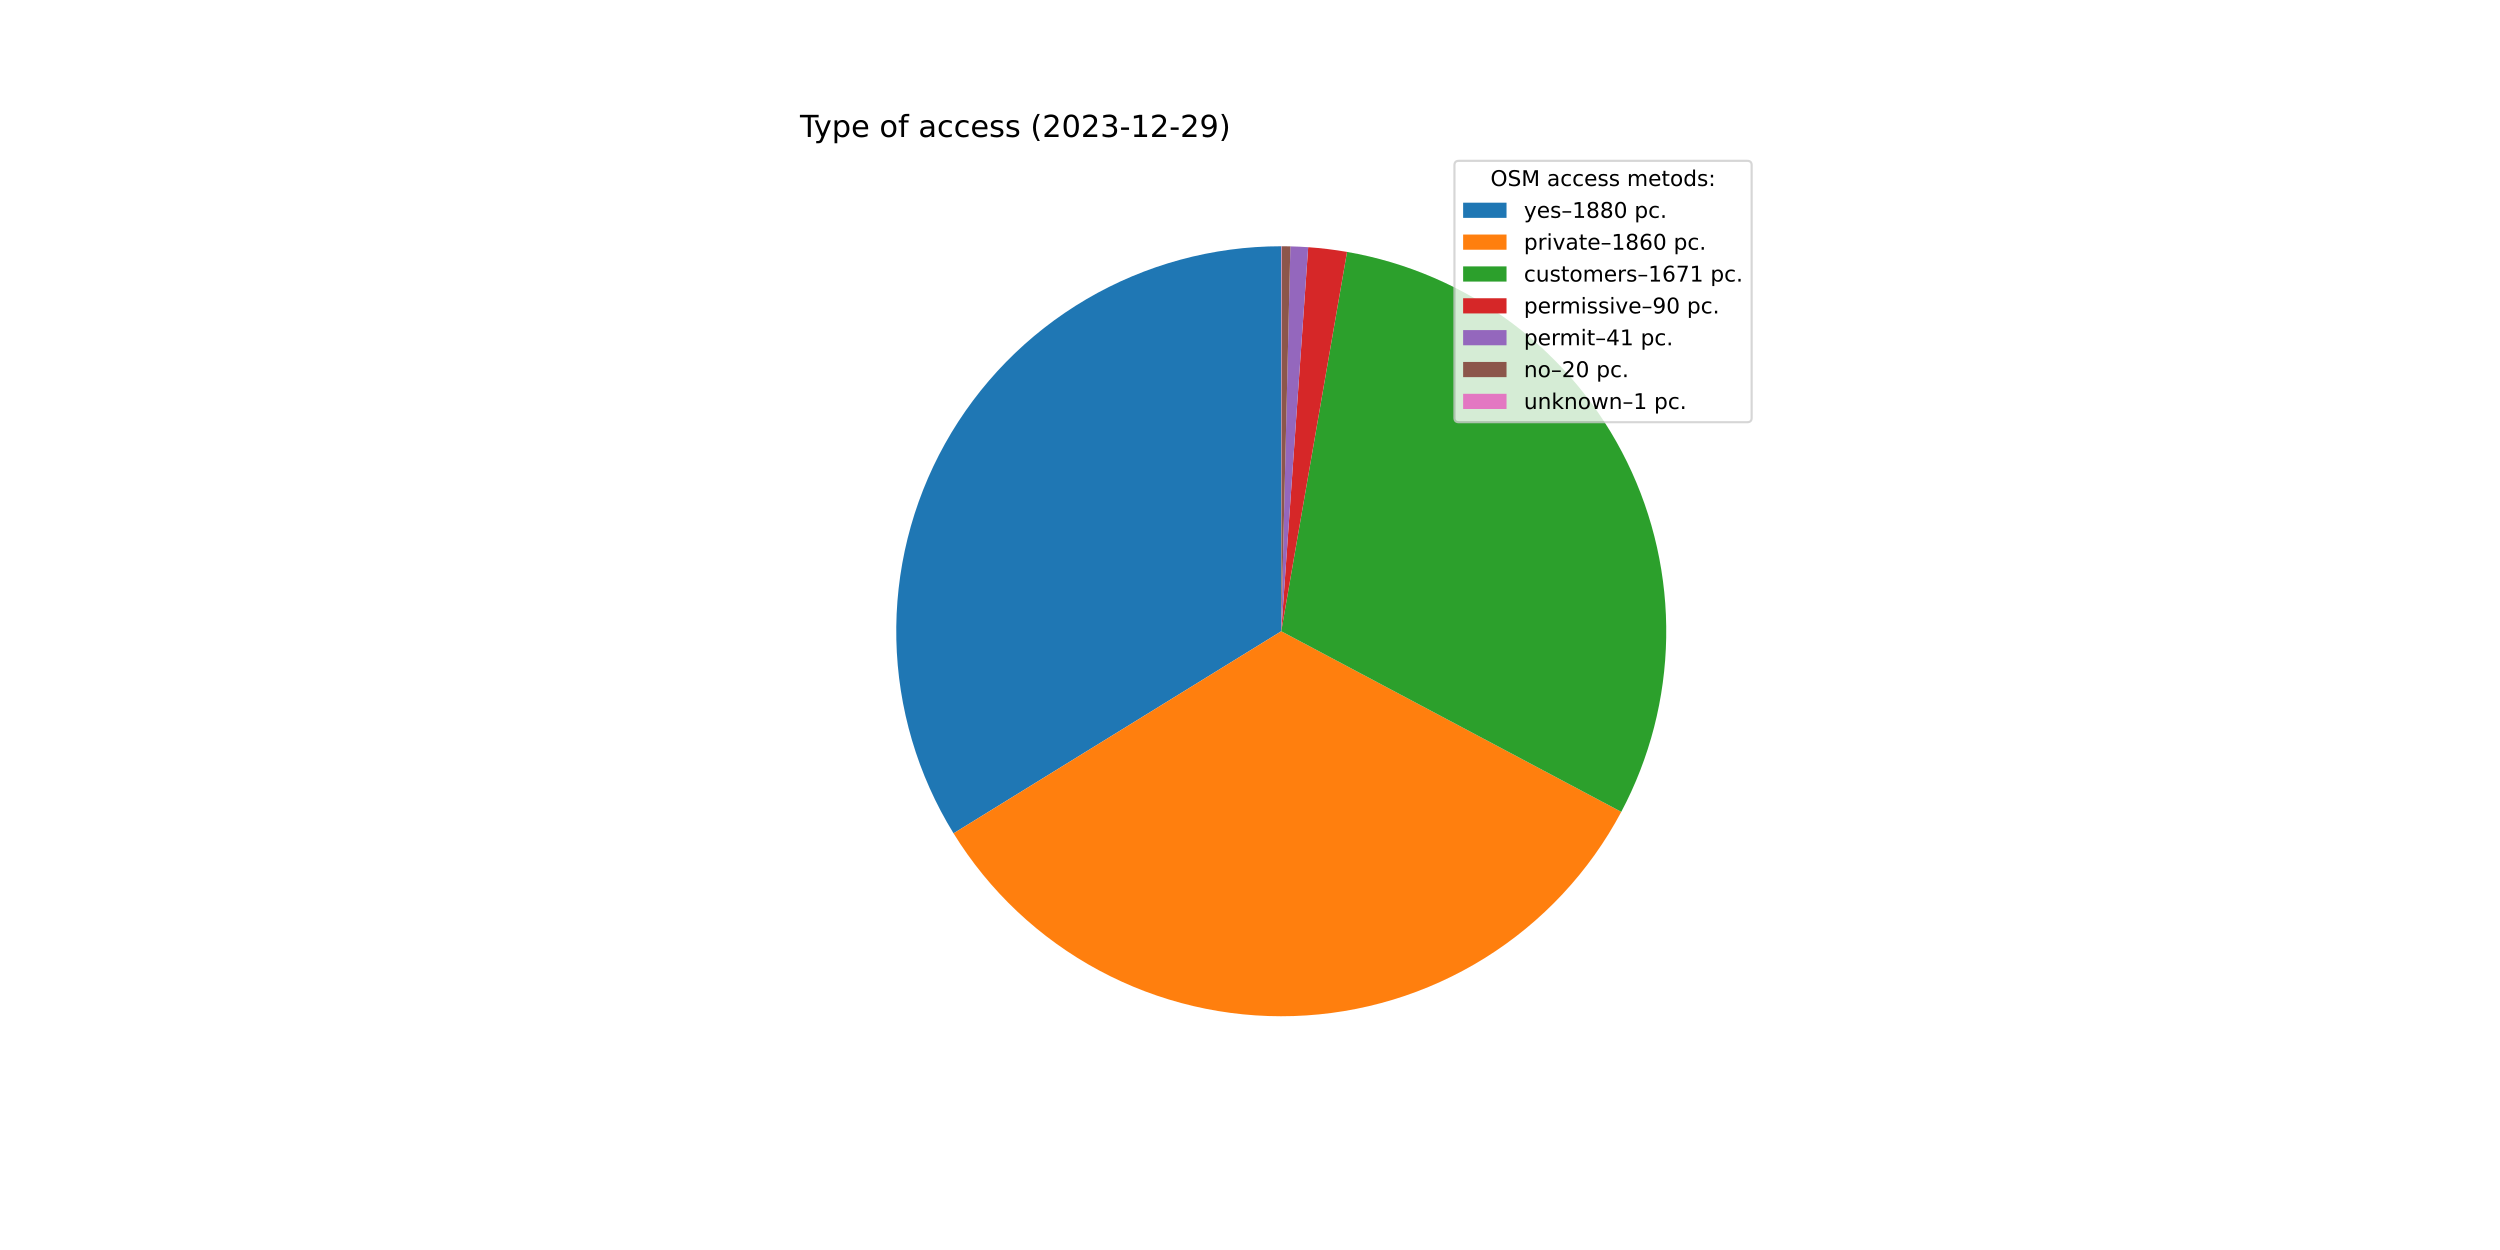
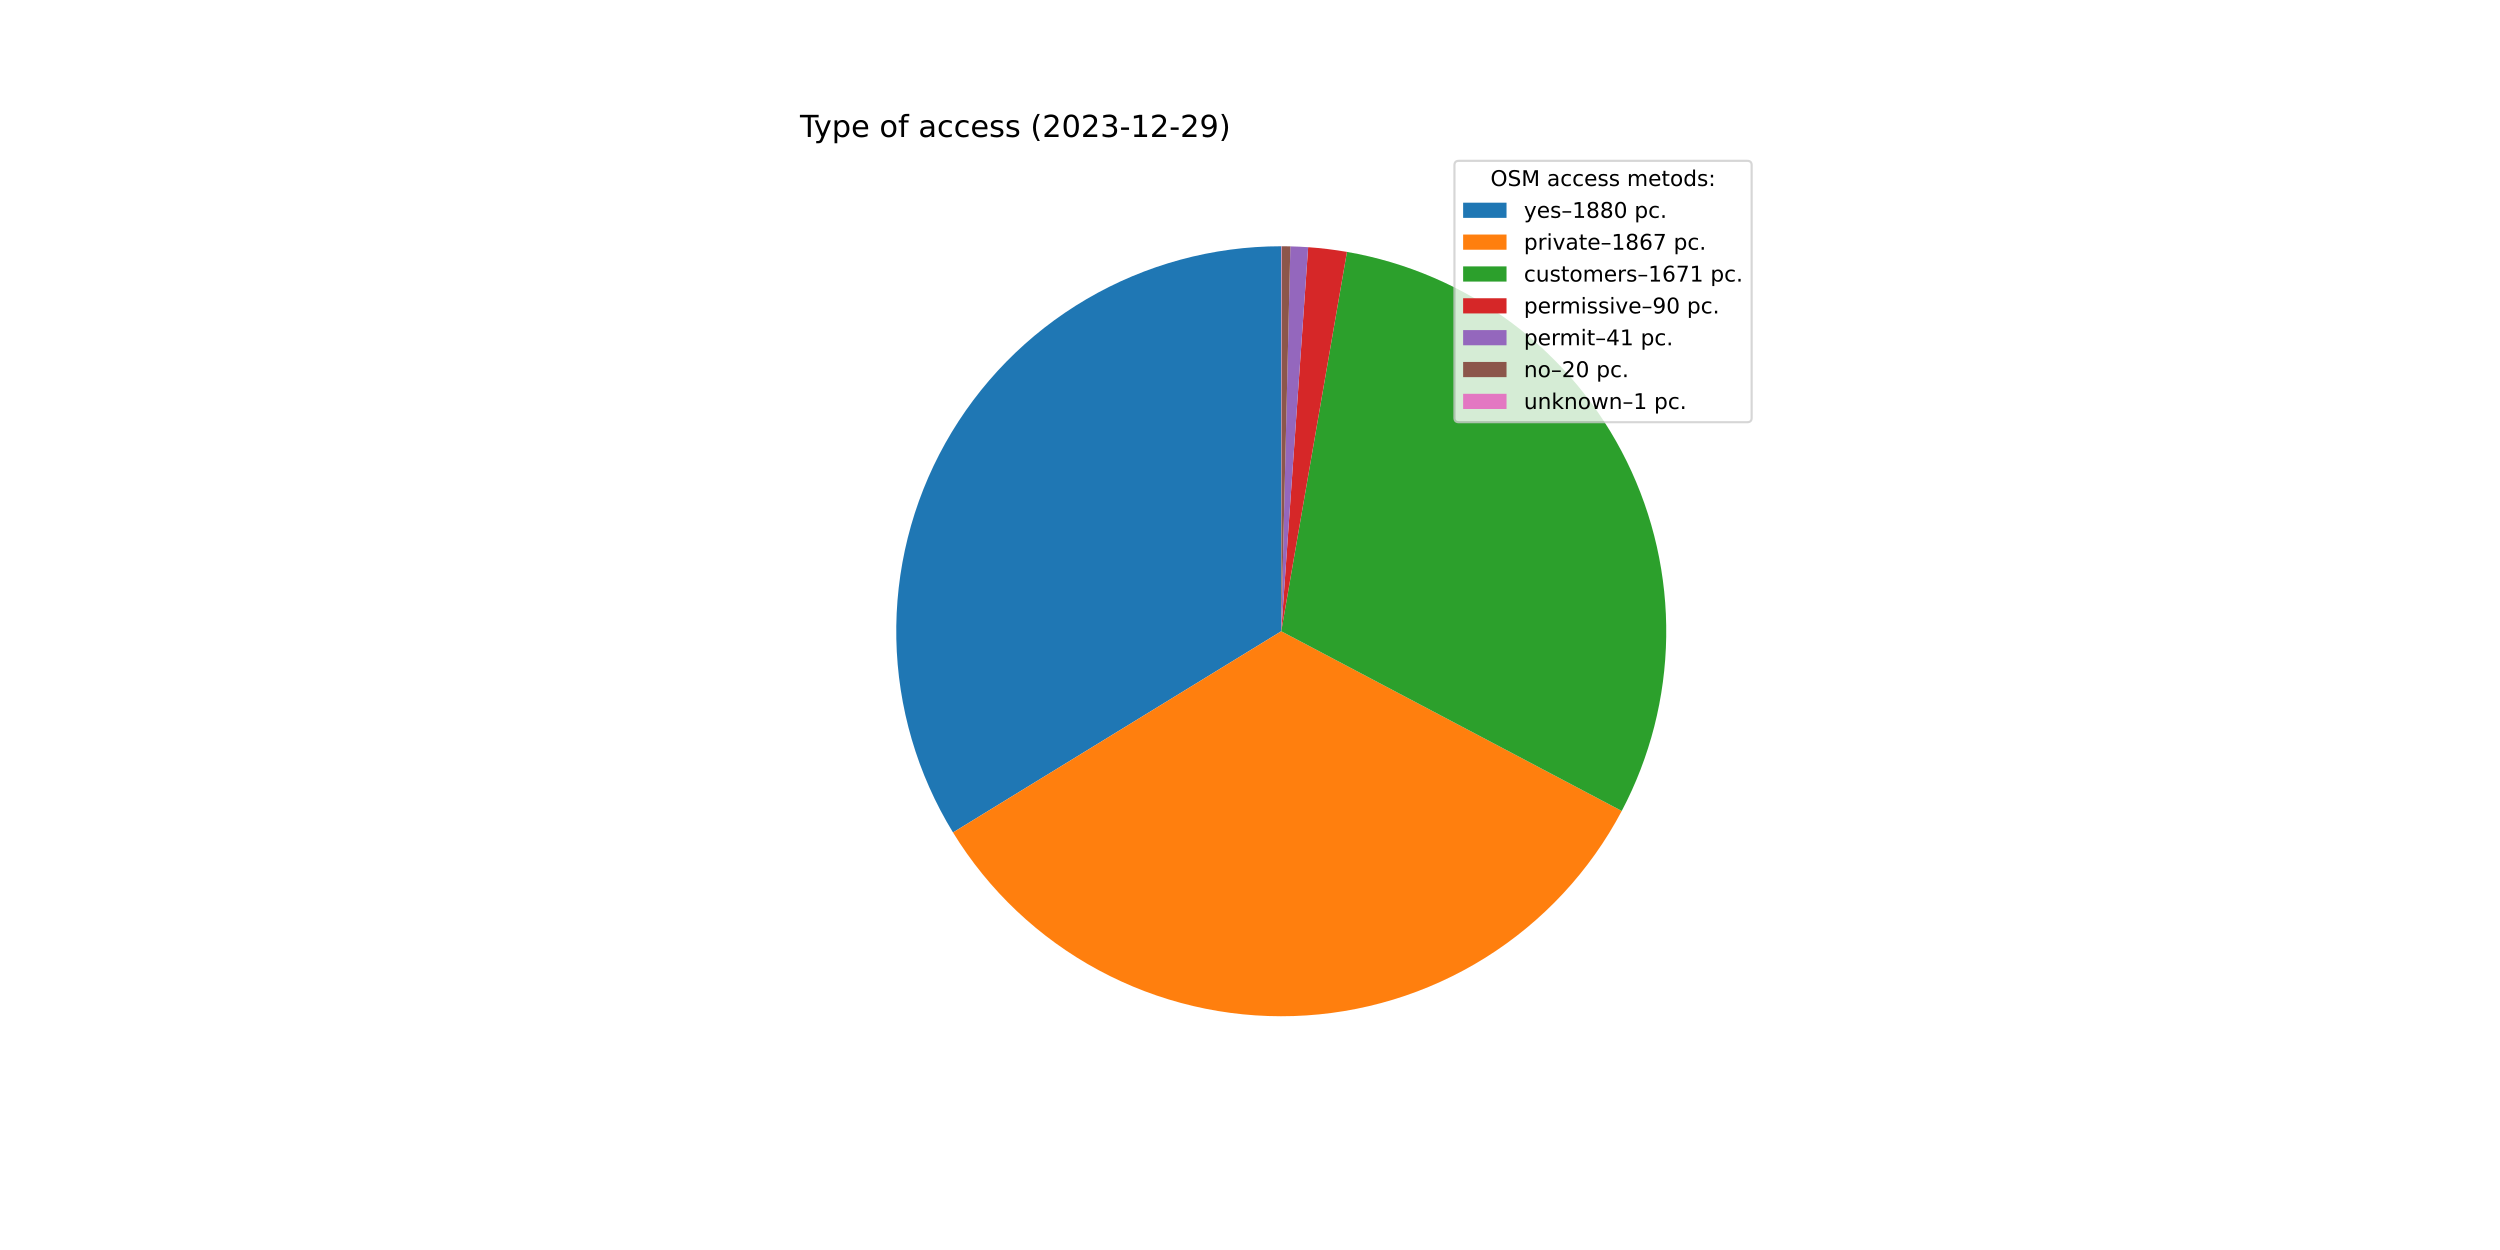
<svg xmlns="http://www.w3.org/2000/svg" xmlns:xlink="http://www.w3.org/1999/xlink" width="1152pt" height="576pt" viewBox="0 0 1152 576" version="1.1">
  <defs>
    <style type="text/css">*{stroke-linejoin: round; stroke-linecap: butt}</style>
  </defs>
  <g id="figure_1">
    <g id="patch_1">
      <path d="M 0 576  L 1152 576  L 1152 0  L 0 0  z " style="fill: #ffffff" />
    </g>
    <g id="axes_1">
      <g id="patch_2">
-         <path d="M 590.4 113.472  C 558.825 113.472 527.815 121.902 500.585 137.887  C 473.355 153.872 450.88 176.841 435.491 204.412  C 420.101 231.983 412.347 263.169 413.034 294.737  C 413.72 326.305 422.822 357.124 439.396 384  L 590.4 290.88  L 590.4 113.472  z " style="fill: #1f77b4" />
+         <path d="M 590.4 113.472  C 558.865 113.472 527.893 121.88 500.687 137.827  C 473.481 153.774 451.013 176.69 435.606 204.206  C 420.199 231.721 412.404 262.853 413.027 294.382  C 413.649 325.911 422.667 356.711 439.148 383.597  L 590.4 290.88  L 590.4 113.472  z " style="fill: #1f77b4" />
      </g>
      <g id="patch_3">
-         <path d="M 439.396 384  C 455.791 410.587 478.921 432.378 506.437 447.161  C 533.952 461.944 564.89 469.201 596.11 468.196  C 627.329 467.191 657.736 457.958 684.244 441.435  C 710.752 424.913 732.431 401.679 747.082 374.092  L 590.4 290.88  L 439.396 384  z " style="fill: #ff7f0e" />
+         <path d="M 439.148 383.597  C 455.513 410.294 478.66 432.189 506.225 447.047  C 533.79 461.905 564.804 469.203 596.103 468.196  C 627.401 467.19 657.882 457.914 684.435 441.316  C 710.989 424.717 732.681 401.381 747.297 373.687  L 590.4 290.88  L 439.148 383.597  z " style="fill: #ff7f0e" />
      </g>
      <g id="patch_4">
-         <path d="M 747.082 374.092  C 760.23 349.336 767.325 321.813 767.784 293.785  C 768.243 265.758 762.053 238.017 749.723 212.843  C 737.393 187.67 719.271 165.773 696.846 148.955  C 674.421 132.136 648.327 120.869 620.708 116.08  L 590.4 290.88  L 747.082 374.092  z " style="fill: #2ca02c" />
+         <path d="M 747.297 373.687  C 760.364 348.928 767.387 321.424 767.79 293.431  C 768.192 265.439 761.963 237.745 749.614 212.62  C 737.264 187.496 719.141 165.648 696.731 148.868  C 674.321 132.089 648.255 120.85 620.67 116.073  L 590.4 290.88  L 747.297 373.687  z " style="fill: #2ca02c" />
      </g>
      <g id="patch_5">
-         <path d="M 620.708 116.08  C 617.746 115.566 614.772 115.128 611.788 114.766  C 608.804 114.404 605.812 114.117 602.813 113.907  L 590.4 290.88  L 620.708 116.08  z " style="fill: #d62728" />
+         <path d="M 620.67 116.073  C 617.712 115.561 614.741 115.124 611.761 114.763  C 608.781 114.401 605.792 114.115 602.798 113.906  L 590.4 290.88  L 620.67 116.073  z " style="fill: #d62728" />
      </g>
      <g id="patch_6">
-         <path d="M 602.813 113.907  C 601.447 113.811 600.08 113.731 598.713 113.667  C 597.345 113.603 595.976 113.554 594.607 113.522  L 590.4 290.88  L 602.813 113.907  z " style="fill: #9467bd" />
+         <path d="M 602.798 113.906  C 601.433 113.81 600.068 113.73 598.702 113.666  C 597.336 113.602 595.969 113.554 594.602 113.522  L 590.4 290.88  L 602.798 113.906  z " style="fill: #9467bd" />
      </g>
      <g id="patch_7">
-         <path d="M 594.607 113.522  C 593.94 113.506 593.272 113.494 592.604 113.486  C 591.936 113.477 591.268 113.473 590.6 113.472  L 590.4 290.88  L 594.607 113.522  z " style="fill: #8c564b" />
+         <path d="M 594.602 113.522  C 593.935 113.506 593.268 113.494 592.601 113.486  C 591.934 113.477 591.267 113.473 590.6 113.472  L 590.4 290.88  L 594.602 113.522  z " style="fill: #8c564b" />
      </g>
      <g id="patch_8">
-         <path d="M 590.6 113.472  C 590.567 113.472 590.534 113.472 590.5 113.472  C 590.467 113.472 590.433 113.472 590.4 113.472  L 590.4 290.88  L 590.6 113.472  z " style="fill: #e377c2" />
+         <path d="M 590.6 113.472  C 590.567 113.472 590.533 113.472 590.5 113.472  C 590.467 113.472 590.433 113.472 590.4 113.472  L 590.4 290.88  L 590.6 113.472  z " style="fill: #e377c2" />
      </g>
      <g id="matplotlib.axis_1" />
      <g id="matplotlib.axis_2" />
      <g id="text_1">
        <g transform="translate(368.64 63.12)scale(0.14 -0.14)">
          <defs>
            <path id="DejaVuSans-54" d="M -19 4666  L 3928 4666  L 3928 4134  L 2272 4134  L 2272 0  L 1638 0  L 1638 4134  L -19 4134  L -19 4666  z " transform="scale(0.015625)" />
            <path id="DejaVuSans-79" d="M 2059 -325  Q 1816 -950 1584 -1140  Q 1353 -1331 966 -1331  L 506 -1331  L 506 -850  L 844 -850  Q 1081 -850 1212 -737  Q 1344 -625 1503 -206  L 1606 56  L 191 3500  L 800 3500  L 1894 763  L 2988 3500  L 3597 3500  L 2059 -325  z " transform="scale(0.015625)" />
            <path id="DejaVuSans-70" d="M 1159 525  L 1159 -1331  L 581 -1331  L 581 3500  L 1159 3500  L 1159 2969  Q 1341 3281 1617 3432  Q 1894 3584 2278 3584  Q 2916 3584 3314 3078  Q 3713 2572 3713 1747  Q 3713 922 3314 415  Q 2916 -91 2278 -91  Q 1894 -91 1617 61  Q 1341 213 1159 525  z M 3116 1747  Q 3116 2381 2855 2742  Q 2594 3103 2138 3103  Q 1681 3103 1420 2742  Q 1159 2381 1159 1747  Q 1159 1113 1420 752  Q 1681 391 2138 391  Q 2594 391 2855 752  Q 3116 1113 3116 1747  z " transform="scale(0.015625)" />
            <path id="DejaVuSans-65" d="M 3597 1894  L 3597 1613  L 953 1613  Q 991 1019 1311 708  Q 1631 397 2203 397  Q 2534 397 2845 478  Q 3156 559 3463 722  L 3463 178  Q 3153 47 2828 -22  Q 2503 -91 2169 -91  Q 1331 -91 842 396  Q 353 884 353 1716  Q 353 2575 817 3079  Q 1281 3584 2069 3584  Q 2775 3584 3186 3129  Q 3597 2675 3597 1894  z M 3022 2063  Q 3016 2534 2758 2815  Q 2500 3097 2075 3097  Q 1594 3097 1305 2825  Q 1016 2553 972 2059  L 3022 2063  z " transform="scale(0.015625)" />
            <path id="DejaVuSans-20" transform="scale(0.015625)" />
            <path id="DejaVuSans-6f" d="M 1959 3097  Q 1497 3097 1228 2736  Q 959 2375 959 1747  Q 959 1119 1226 758  Q 1494 397 1959 397  Q 2419 397 2687 759  Q 2956 1122 2956 1747  Q 2956 2369 2687 2733  Q 2419 3097 1959 3097  z M 1959 3584  Q 2709 3584 3137 3096  Q 3566 2609 3566 1747  Q 3566 888 3137 398  Q 2709 -91 1959 -91  Q 1206 -91 779 398  Q 353 888 353 1747  Q 353 2609 779 3096  Q 1206 3584 1959 3584  z " transform="scale(0.015625)" />
            <path id="DejaVuSans-66" d="M 2375 4863  L 2375 4384  L 1825 4384  Q 1516 4384 1395 4259  Q 1275 4134 1275 3809  L 1275 3500  L 2222 3500  L 2222 3053  L 1275 3053  L 1275 0  L 697 0  L 697 3053  L 147 3053  L 147 3500  L 697 3500  L 697 3744  Q 697 4328 969 4595  Q 1241 4863 1831 4863  L 2375 4863  z " transform="scale(0.015625)" />
            <path id="DejaVuSans-61" d="M 2194 1759  Q 1497 1759 1228 1600  Q 959 1441 959 1056  Q 959 750 1161 570  Q 1363 391 1709 391  Q 2188 391 2477 730  Q 2766 1069 2766 1631  L 2766 1759  L 2194 1759  z M 3341 1997  L 3341 0  L 2766 0  L 2766 531  Q 2569 213 2275 61  Q 1981 -91 1556 -91  Q 1019 -91 701 211  Q 384 513 384 1019  Q 384 1609 779 1909  Q 1175 2209 1959 2209  L 2766 2209  L 2766 2266  Q 2766 2663 2505 2880  Q 2244 3097 1772 3097  Q 1472 3097 1187 3025  Q 903 2953 641 2809  L 641 3341  Q 956 3463 1253 3523  Q 1550 3584 1831 3584  Q 2591 3584 2966 3190  Q 3341 2797 3341 1997  z " transform="scale(0.015625)" />
            <path id="DejaVuSans-63" d="M 3122 3366  L 3122 2828  Q 2878 2963 2633 3030  Q 2388 3097 2138 3097  Q 1578 3097 1268 2742  Q 959 2388 959 1747  Q 959 1106 1268 751  Q 1578 397 2138 397  Q 2388 397 2633 464  Q 2878 531 3122 666  L 3122 134  Q 2881 22 2623 -34  Q 2366 -91 2075 -91  Q 1284 -91 818 406  Q 353 903 353 1747  Q 353 2603 823 3093  Q 1294 3584 2113 3584  Q 2378 3584 2631 3529  Q 2884 3475 3122 3366  z " transform="scale(0.015625)" />
            <path id="DejaVuSans-73" d="M 2834 3397  L 2834 2853  Q 2591 2978 2328 3040  Q 2066 3103 1784 3103  Q 1356 3103 1142 2972  Q 928 2841 928 2578  Q 928 2378 1081 2264  Q 1234 2150 1697 2047  L 1894 2003  Q 2506 1872 2764 1633  Q 3022 1394 3022 966  Q 3022 478 2636 193  Q 2250 -91 1575 -91  Q 1294 -91 989 -36  Q 684 19 347 128  L 347 722  Q 666 556 975 473  Q 1284 391 1588 391  Q 1994 391 2212 530  Q 2431 669 2431 922  Q 2431 1156 2273 1281  Q 2116 1406 1581 1522  L 1381 1569  Q 847 1681 609 1914  Q 372 2147 372 2553  Q 372 3047 722 3315  Q 1072 3584 1716 3584  Q 2034 3584 2315 3537  Q 2597 3491 2834 3397  z " transform="scale(0.015625)" />
            <path id="DejaVuSans-28" d="M 1984 4856  Q 1566 4138 1362 3434  Q 1159 2731 1159 2009  Q 1159 1288 1364 580  Q 1569 -128 1984 -844  L 1484 -844  Q 1016 -109 783 600  Q 550 1309 550 2009  Q 550 2706 781 3412  Q 1013 4119 1484 4856  L 1984 4856  z " transform="scale(0.015625)" />
            <path id="DejaVuSans-32" d="M 1228 531  L 3431 531  L 3431 0  L 469 0  L 469 531  Q 828 903 1448 1529  Q 2069 2156 2228 2338  Q 2531 2678 2651 2914  Q 2772 3150 2772 3378  Q 2772 3750 2511 3984  Q 2250 4219 1831 4219  Q 1534 4219 1204 4116  Q 875 4013 500 3803  L 500 4441  Q 881 4594 1212 4672  Q 1544 4750 1819 4750  Q 2544 4750 2975 4387  Q 3406 4025 3406 3419  Q 3406 3131 3298 2873  Q 3191 2616 2906 2266  Q 2828 2175 2409 1742  Q 1991 1309 1228 531  z " transform="scale(0.015625)" />
            <path id="DejaVuSans-30" d="M 2034 4250  Q 1547 4250 1301 3770  Q 1056 3291 1056 2328  Q 1056 1369 1301 889  Q 1547 409 2034 409  Q 2525 409 2770 889  Q 3016 1369 3016 2328  Q 3016 3291 2770 3770  Q 2525 4250 2034 4250  z M 2034 4750  Q 2819 4750 3233 4129  Q 3647 3509 3647 2328  Q 3647 1150 3233 529  Q 2819 -91 2034 -91  Q 1250 -91 836 529  Q 422 1150 422 2328  Q 422 3509 836 4129  Q 1250 4750 2034 4750  z " transform="scale(0.015625)" />
            <path id="DejaVuSans-33" d="M 2597 2516  Q 3050 2419 3304 2112  Q 3559 1806 3559 1356  Q 3559 666 3084 287  Q 2609 -91 1734 -91  Q 1441 -91 1130 -33  Q 819 25 488 141  L 488 750  Q 750 597 1062 519  Q 1375 441 1716 441  Q 2309 441 2620 675  Q 2931 909 2931 1356  Q 2931 1769 2642 2001  Q 2353 2234 1838 2234  L 1294 2234  L 1294 2753  L 1863 2753  Q 2328 2753 2575 2939  Q 2822 3125 2822 3475  Q 2822 3834 2567 4026  Q 2313 4219 1838 4219  Q 1578 4219 1281 4162  Q 984 4106 628 3988  L 628 4550  Q 988 4650 1302 4700  Q 1616 4750 1894 4750  Q 2613 4750 3031 4423  Q 3450 4097 3450 3541  Q 3450 3153 3228 2886  Q 3006 2619 2597 2516  z " transform="scale(0.015625)" />
            <path id="DejaVuSans-2d" d="M 313 2009  L 1997 2009  L 1997 1497  L 313 1497  L 313 2009  z " transform="scale(0.015625)" />
            <path id="DejaVuSans-31" d="M 794 531  L 1825 531  L 1825 4091  L 703 3866  L 703 4441  L 1819 4666  L 2450 4666  L 2450 531  L 3481 531  L 3481 0  L 794 0  L 794 531  z " transform="scale(0.015625)" />
            <path id="DejaVuSans-39" d="M 703 97  L 703 672  Q 941 559 1184 500  Q 1428 441 1663 441  Q 2288 441 2617 861  Q 2947 1281 2994 2138  Q 2813 1869 2534 1725  Q 2256 1581 1919 1581  Q 1219 1581 811 2004  Q 403 2428 403 3163  Q 403 3881 828 4315  Q 1253 4750 1959 4750  Q 2769 4750 3195 4129  Q 3622 3509 3622 2328  Q 3622 1225 3098 567  Q 2575 -91 1691 -91  Q 1453 -91 1209 -44  Q 966 3 703 97  z M 1959 2075  Q 2384 2075 2632 2365  Q 2881 2656 2881 3163  Q 2881 3666 2632 3958  Q 2384 4250 1959 4250  Q 1534 4250 1286 3958  Q 1038 3666 1038 3163  Q 1038 2656 1286 2365  Q 1534 2075 1959 2075  z " transform="scale(0.015625)" />
            <path id="DejaVuSans-29" d="M 513 4856  L 1013 4856  Q 1481 4119 1714 3412  Q 1947 2706 1947 2009  Q 1947 1309 1714 600  Q 1481 -109 1013 -844  L 513 -844  Q 928 -128 1133 580  Q 1338 1288 1338 2009  Q 1338 2731 1133 3434  Q 928 4138 513 4856  z " transform="scale(0.015625)" />
          </defs>
          <use xlink:href="#DejaVuSans-54" />
          <use xlink:href="#DejaVuSans-79" x="45.459" />
          <use xlink:href="#DejaVuSans-70" x="104.639" />
          <use xlink:href="#DejaVuSans-65" x="168.115" />
          <use xlink:href="#DejaVuSans-20" x="229.639" />
          <use xlink:href="#DejaVuSans-6f" x="261.426" />
          <use xlink:href="#DejaVuSans-66" x="322.607" />
          <use xlink:href="#DejaVuSans-20" x="357.812" />
          <use xlink:href="#DejaVuSans-61" x="389.6" />
          <use xlink:href="#DejaVuSans-63" x="450.879" />
          <use xlink:href="#DejaVuSans-63" x="505.859" />
          <use xlink:href="#DejaVuSans-65" x="560.84" />
          <use xlink:href="#DejaVuSans-73" x="622.363" />
          <use xlink:href="#DejaVuSans-73" x="674.463" />
          <use xlink:href="#DejaVuSans-20" x="726.562" />
          <use xlink:href="#DejaVuSans-28" x="758.35" />
          <use xlink:href="#DejaVuSans-32" x="797.363" />
          <use xlink:href="#DejaVuSans-30" x="860.986" />
          <use xlink:href="#DejaVuSans-32" x="924.609" />
          <use xlink:href="#DejaVuSans-33" x="988.232" />
          <use xlink:href="#DejaVuSans-2d" x="1051.855" />
          <use xlink:href="#DejaVuSans-31" x="1087.939" />
          <use xlink:href="#DejaVuSans-32" x="1151.562" />
          <use xlink:href="#DejaVuSans-2d" x="1215.186" />
          <use xlink:href="#DejaVuSans-32" x="1251.27" />
          <use xlink:href="#DejaVuSans-39" x="1314.893" />
          <use xlink:href="#DejaVuSans-29" x="1378.516" />
        </g>
      </g>
      <g id="legend_1">
        <g id="patch_9">
          <path d="M 672.208 194.545  L 805.16 194.545  Q 807.16 194.545 807.16 192.545  L 807.16 76.12  Q 807.16 74.12 805.16 74.12  L 672.208 74.12  Q 670.208 74.12 670.208 76.12  L 670.208 192.545  Q 670.208 194.545 672.208 194.545  z " style="fill: #ffffff; opacity: 0.8; stroke: #cccccc; stroke-linejoin: miter" />
        </g>
        <g id="text_2">
          <g transform="translate(686.8038 85.71844)scale(0.1 -0.1)">
            <defs>
              <path id="DejaVuSans-4f" d="M 2522 4238  Q 1834 4238 1429 3725  Q 1025 3213 1025 2328  Q 1025 1447 1429 934  Q 1834 422 2522 422  Q 3209 422 3611 934  Q 4013 1447 4013 2328  Q 4013 3213 3611 3725  Q 3209 4238 2522 4238  z M 2522 4750  Q 3503 4750 4090 4092  Q 4678 3434 4678 2328  Q 4678 1225 4090 567  Q 3503 -91 2522 -91  Q 1538 -91 948 565  Q 359 1222 359 2328  Q 359 3434 948 4092  Q 1538 4750 2522 4750  z " transform="scale(0.015625)" />
              <path id="DejaVuSans-53" d="M 3425 4513  L 3425 3897  Q 3066 4069 2747 4153  Q 2428 4238 2131 4238  Q 1616 4238 1336 4038  Q 1056 3838 1056 3469  Q 1056 3159 1242 3001  Q 1428 2844 1947 2747  L 2328 2669  Q 3034 2534 3370 2195  Q 3706 1856 3706 1288  Q 3706 609 3251 259  Q 2797 -91 1919 -91  Q 1588 -91 1214 -16  Q 841 59 441 206  L 441 856  Q 825 641 1194 531  Q 1563 422 1919 422  Q 2459 422 2753 634  Q 3047 847 3047 1241  Q 3047 1584 2836 1778  Q 2625 1972 2144 2069  L 1759 2144  Q 1053 2284 737 2584  Q 422 2884 422 3419  Q 422 4038 858 4394  Q 1294 4750 2059 4750  Q 2388 4750 2728 4690  Q 3069 4631 3425 4513  z " transform="scale(0.015625)" />
              <path id="DejaVuSans-4d" d="M 628 4666  L 1569 4666  L 2759 1491  L 3956 4666  L 4897 4666  L 4897 0  L 4281 0  L 4281 4097  L 3078 897  L 2444 897  L 1241 4097  L 1241 0  L 628 0  L 628 4666  z " transform="scale(0.015625)" />
              <path id="DejaVuSans-6d" d="M 3328 2828  Q 3544 3216 3844 3400  Q 4144 3584 4550 3584  Q 5097 3584 5394 3201  Q 5691 2819 5691 2113  L 5691 0  L 5113 0  L 5113 2094  Q 5113 2597 4934 2840  Q 4756 3084 4391 3084  Q 3944 3084 3684 2787  Q 3425 2491 3425 1978  L 3425 0  L 2847 0  L 2847 2094  Q 2847 2600 2669 2842  Q 2491 3084 2119 3084  Q 1678 3084 1418 2786  Q 1159 2488 1159 1978  L 1159 0  L 581 0  L 581 3500  L 1159 3500  L 1159 2956  Q 1356 3278 1631 3431  Q 1906 3584 2284 3584  Q 2666 3584 2933 3390  Q 3200 3197 3328 2828  z " transform="scale(0.015625)" />
              <path id="DejaVuSans-74" d="M 1172 4494  L 1172 3500  L 2356 3500  L 2356 3053  L 1172 3053  L 1172 1153  Q 1172 725 1289 603  Q 1406 481 1766 481  L 2356 481  L 2356 0  L 1766 0  Q 1100 0 847 248  Q 594 497 594 1153  L 594 3053  L 172 3053  L 172 3500  L 594 3500  L 594 4494  L 1172 4494  z " transform="scale(0.015625)" />
              <path id="DejaVuSans-64" d="M 2906 2969  L 2906 4863  L 3481 4863  L 3481 0  L 2906 0  L 2906 525  Q 2725 213 2448 61  Q 2172 -91 1784 -91  Q 1150 -91 751 415  Q 353 922 353 1747  Q 353 2572 751 3078  Q 1150 3584 1784 3584  Q 2172 3584 2448 3432  Q 2725 3281 2906 2969  z M 947 1747  Q 947 1113 1208 752  Q 1469 391 1925 391  Q 2381 391 2643 752  Q 2906 1113 2906 1747  Q 2906 2381 2643 2742  Q 2381 3103 1925 3103  Q 1469 3103 1208 2742  Q 947 2381 947 1747  z " transform="scale(0.015625)" />
              <path id="DejaVuSans-3a" d="M 750 794  L 1409 794  L 1409 0  L 750 0  L 750 794  z M 750 3309  L 1409 3309  L 1409 2516  L 750 2516  L 750 3309  z " transform="scale(0.015625)" />
            </defs>
            <use xlink:href="#DejaVuSans-4f" />
            <use xlink:href="#DejaVuSans-53" x="78.711" />
            <use xlink:href="#DejaVuSans-4d" x="142.188" />
            <use xlink:href="#DejaVuSans-20" x="228.467" />
            <use xlink:href="#DejaVuSans-61" x="260.254" />
            <use xlink:href="#DejaVuSans-63" x="321.533" />
            <use xlink:href="#DejaVuSans-63" x="376.514" />
            <use xlink:href="#DejaVuSans-65" x="431.494" />
            <use xlink:href="#DejaVuSans-73" x="493.018" />
            <use xlink:href="#DejaVuSans-73" x="545.117" />
            <use xlink:href="#DejaVuSans-20" x="597.217" />
            <use xlink:href="#DejaVuSans-6d" x="629.004" />
            <use xlink:href="#DejaVuSans-65" x="726.416" />
            <use xlink:href="#DejaVuSans-74" x="787.939" />
            <use xlink:href="#DejaVuSans-6f" x="827.148" />
            <use xlink:href="#DejaVuSans-64" x="888.33" />
            <use xlink:href="#DejaVuSans-73" x="951.807" />
            <use xlink:href="#DejaVuSans-3a" x="1003.906" />
          </g>
        </g>
        <g id="patch_10">
          <path d="M 674.208 100.397  L 694.208 100.397  L 694.208 93.397  L 674.208 93.397  z " style="fill: #1f77b4" />
        </g>
        <g id="text_3">
          <g transform="translate(702.2084 100.3966)scale(0.1 -0.1)">
            <defs>
              <path id="DejaVuSans-2013" d="M 313 1978  L 2888 1978  L 2888 1528  L 313 1528  L 313 1978  z " transform="scale(0.015625)" />
              <path id="DejaVuSans-38" d="M 2034 2216  Q 1584 2216 1326 1975  Q 1069 1734 1069 1313  Q 1069 891 1326 650  Q 1584 409 2034 409  Q 2484 409 2743 651  Q 3003 894 3003 1313  Q 3003 1734 2745 1975  Q 2488 2216 2034 2216  z M 1403 2484  Q 997 2584 770 2862  Q 544 3141 544 3541  Q 544 4100 942 4425  Q 1341 4750 2034 4750  Q 2731 4750 3128 4425  Q 3525 4100 3525 3541  Q 3525 3141 3298 2862  Q 3072 2584 2669 2484  Q 3125 2378 3379 2068  Q 3634 1759 3634 1313  Q 3634 634 3220 271  Q 2806 -91 2034 -91  Q 1263 -91 848 271  Q 434 634 434 1313  Q 434 1759 690 2068  Q 947 2378 1403 2484  z M 1172 3481  Q 1172 3119 1398 2916  Q 1625 2713 2034 2713  Q 2441 2713 2670 2916  Q 2900 3119 2900 3481  Q 2900 3844 2670 4047  Q 2441 4250 2034 4250  Q 1625 4250 1398 4047  Q 1172 3844 1172 3481  z " transform="scale(0.015625)" />
              <path id="DejaVuSans-2e" d="M 684 794  L 1344 794  L 1344 0  L 684 0  L 684 794  z " transform="scale(0.015625)" />
            </defs>
            <use xlink:href="#DejaVuSans-79" />
            <use xlink:href="#DejaVuSans-65" x="59.18" />
            <use xlink:href="#DejaVuSans-73" x="120.703" />
            <use xlink:href="#DejaVuSans-2013" x="172.803" />
            <use xlink:href="#DejaVuSans-31" x="222.803" />
            <use xlink:href="#DejaVuSans-38" x="286.426" />
            <use xlink:href="#DejaVuSans-38" x="350.049" />
            <use xlink:href="#DejaVuSans-30" x="413.672" />
            <use xlink:href="#DejaVuSans-20" x="477.295" />
            <use xlink:href="#DejaVuSans-70" x="509.082" />
            <use xlink:href="#DejaVuSans-63" x="572.559" />
            <use xlink:href="#DejaVuSans-2e" x="627.539" />
          </g>
        </g>
        <g id="patch_11">
          <path d="M 674.208 115.075  L 694.208 115.075  L 694.208 108.075  L 674.208 108.075  z " style="fill: #ff7f0e" />
        </g>
        <g id="text_4">
          <g transform="translate(702.2084 115.0747)scale(0.1 -0.1)">
            <defs>
              <path id="DejaVuSans-72" d="M 2631 2963  Q 2534 3019 2420 3045  Q 2306 3072 2169 3072  Q 1681 3072 1420 2755  Q 1159 2438 1159 1844  L 1159 0  L 581 0  L 581 3500  L 1159 3500  L 1159 2956  Q 1341 3275 1631 3429  Q 1922 3584 2338 3584  Q 2397 3584 2469 3576  Q 2541 3569 2628 3553  L 2631 2963  z " transform="scale(0.015625)" />
              <path id="DejaVuSans-69" d="M 603 3500  L 1178 3500  L 1178 0  L 603 0  L 603 3500  z M 603 4863  L 1178 4863  L 1178 4134  L 603 4134  L 603 4863  z " transform="scale(0.015625)" />
              <path id="DejaVuSans-76" d="M 191 3500  L 800 3500  L 1894 563  L 2988 3500  L 3597 3500  L 2284 0  L 1503 0  L 191 3500  z " transform="scale(0.015625)" />
              <path id="DejaVuSans-36" d="M 2113 2584  Q 1688 2584 1439 2293  Q 1191 2003 1191 1497  Q 1191 994 1439 701  Q 1688 409 2113 409  Q 2538 409 2786 701  Q 3034 994 3034 1497  Q 3034 2003 2786 2293  Q 2538 2584 2113 2584  z M 3366 4563  L 3366 3988  Q 3128 4100 2886 4159  Q 2644 4219 2406 4219  Q 1781 4219 1451 3797  Q 1122 3375 1075 2522  Q 1259 2794 1537 2939  Q 1816 3084 2150 3084  Q 2853 3084 3261 2657  Q 3669 2231 3669 1497  Q 3669 778 3244 343  Q 2819 -91 2113 -91  Q 1303 -91 875 529  Q 447 1150 447 2328  Q 447 3434 972 4092  Q 1497 4750 2381 4750  Q 2619 4750 2861 4703  Q 3103 4656 3366 4563  z " transform="scale(0.015625)" />
+               <path id="DejaVuSans-37" d="M 525 4666  L 3525 4666  L 3525 4397  L 1831 0  L 1172 0  L 2766 4134  L 525 4134  L 525 4666  z " transform="scale(0.015625)" />
            </defs>
            <use xlink:href="#DejaVuSans-70" />
            <use xlink:href="#DejaVuSans-72" x="63.477" />
            <use xlink:href="#DejaVuSans-69" x="104.59" />
            <use xlink:href="#DejaVuSans-76" x="132.373" />
            <use xlink:href="#DejaVuSans-61" x="191.553" />
            <use xlink:href="#DejaVuSans-74" x="252.832" />
            <use xlink:href="#DejaVuSans-65" x="292.041" />
            <use xlink:href="#DejaVuSans-2013" x="353.564" />
            <use xlink:href="#DejaVuSans-31" x="403.564" />
            <use xlink:href="#DejaVuSans-38" x="467.188" />
            <use xlink:href="#DejaVuSans-36" x="530.811" />
-             <use xlink:href="#DejaVuSans-30" x="594.434" />
+             <use xlink:href="#DejaVuSans-37" x="594.434" />
            <use xlink:href="#DejaVuSans-20" x="658.057" />
            <use xlink:href="#DejaVuSans-70" x="689.844" />
            <use xlink:href="#DejaVuSans-63" x="753.32" />
            <use xlink:href="#DejaVuSans-2e" x="808.301" />
          </g>
        </g>
        <g id="patch_12">
          <path d="M 674.208 129.753  L 694.208 129.753  L 694.208 122.753  L 674.208 122.753  z " style="fill: #2ca02c" />
        </g>
        <g id="text_5">
          <g transform="translate(702.2084 129.7528)scale(0.1 -0.1)">
            <defs>
              <path id="DejaVuSans-75" d="M 544 1381  L 544 3500  L 1119 3500  L 1119 1403  Q 1119 906 1312 657  Q 1506 409 1894 409  Q 2359 409 2629 706  Q 2900 1003 2900 1516  L 2900 3500  L 3475 3500  L 3475 0  L 2900 0  L 2900 538  Q 2691 219 2414 64  Q 2138 -91 1772 -91  Q 1169 -91 856 284  Q 544 659 544 1381  z M 1991 3584  L 1991 3584  z " transform="scale(0.015625)" />
-               <path id="DejaVuSans-37" d="M 525 4666  L 3525 4666  L 3525 4397  L 1831 0  L 1172 0  L 2766 4134  L 525 4134  L 525 4666  z " transform="scale(0.015625)" />
            </defs>
            <use xlink:href="#DejaVuSans-63" />
            <use xlink:href="#DejaVuSans-75" x="54.98" />
            <use xlink:href="#DejaVuSans-73" x="118.359" />
            <use xlink:href="#DejaVuSans-74" x="170.459" />
            <use xlink:href="#DejaVuSans-6f" x="209.668" />
            <use xlink:href="#DejaVuSans-6d" x="270.85" />
            <use xlink:href="#DejaVuSans-65" x="368.262" />
            <use xlink:href="#DejaVuSans-72" x="429.785" />
            <use xlink:href="#DejaVuSans-73" x="470.898" />
            <use xlink:href="#DejaVuSans-2013" x="522.998" />
            <use xlink:href="#DejaVuSans-31" x="572.998" />
            <use xlink:href="#DejaVuSans-36" x="636.621" />
            <use xlink:href="#DejaVuSans-37" x="700.244" />
            <use xlink:href="#DejaVuSans-31" x="763.867" />
            <use xlink:href="#DejaVuSans-20" x="827.49" />
            <use xlink:href="#DejaVuSans-70" x="859.277" />
            <use xlink:href="#DejaVuSans-63" x="922.754" />
            <use xlink:href="#DejaVuSans-2e" x="977.734" />
          </g>
        </g>
        <g id="patch_13">
          <path d="M 674.208 144.431  L 694.208 144.431  L 694.208 137.431  L 674.208 137.431  z " style="fill: #d62728" />
        </g>
        <g id="text_6">
          <g transform="translate(702.2084 144.4309)scale(0.1 -0.1)">
            <use xlink:href="#DejaVuSans-70" />
            <use xlink:href="#DejaVuSans-65" x="63.477" />
            <use xlink:href="#DejaVuSans-72" x="125" />
            <use xlink:href="#DejaVuSans-6d" x="164.363" />
            <use xlink:href="#DejaVuSans-69" x="261.775" />
            <use xlink:href="#DejaVuSans-73" x="289.559" />
            <use xlink:href="#DejaVuSans-73" x="341.658" />
            <use xlink:href="#DejaVuSans-69" x="393.758" />
            <use xlink:href="#DejaVuSans-76" x="421.541" />
            <use xlink:href="#DejaVuSans-65" x="480.721" />
            <use xlink:href="#DejaVuSans-2013" x="542.244" />
            <use xlink:href="#DejaVuSans-39" x="592.244" />
            <use xlink:href="#DejaVuSans-30" x="655.867" />
            <use xlink:href="#DejaVuSans-20" x="719.49" />
            <use xlink:href="#DejaVuSans-70" x="751.277" />
            <use xlink:href="#DejaVuSans-63" x="814.754" />
            <use xlink:href="#DejaVuSans-2e" x="869.734" />
          </g>
        </g>
        <g id="patch_14">
          <path d="M 674.208 159.109  L 694.208 159.109  L 694.208 152.109  L 674.208 152.109  z " style="fill: #9467bd" />
        </g>
        <g id="text_7">
          <g transform="translate(702.2084 159.1091)scale(0.1 -0.1)">
            <defs>
              <path id="DejaVuSans-34" d="M 2419 4116  L 825 1625  L 2419 1625  L 2419 4116  z M 2253 4666  L 3047 4666  L 3047 1625  L 3713 1625  L 3713 1100  L 3047 1100  L 3047 0  L 2419 0  L 2419 1100  L 313 1100  L 313 1709  L 2253 4666  z " transform="scale(0.015625)" />
            </defs>
            <use xlink:href="#DejaVuSans-70" />
            <use xlink:href="#DejaVuSans-65" x="63.477" />
            <use xlink:href="#DejaVuSans-72" x="125" />
            <use xlink:href="#DejaVuSans-6d" x="164.363" />
            <use xlink:href="#DejaVuSans-69" x="261.775" />
            <use xlink:href="#DejaVuSans-74" x="289.559" />
            <use xlink:href="#DejaVuSans-2013" x="328.768" />
            <use xlink:href="#DejaVuSans-34" x="378.768" />
            <use xlink:href="#DejaVuSans-31" x="442.391" />
            <use xlink:href="#DejaVuSans-20" x="506.014" />
            <use xlink:href="#DejaVuSans-70" x="537.801" />
            <use xlink:href="#DejaVuSans-63" x="601.277" />
            <use xlink:href="#DejaVuSans-2e" x="656.258" />
          </g>
        </g>
        <g id="patch_15">
          <path d="M 674.208 173.787  L 694.208 173.787  L 694.208 166.787  L 674.208 166.787  z " style="fill: #8c564b" />
        </g>
        <g id="text_8">
          <g transform="translate(702.2084 173.7872)scale(0.1 -0.1)">
            <defs>
              <path id="DejaVuSans-6e" d="M 3513 2113  L 3513 0  L 2938 0  L 2938 2094  Q 2938 2591 2744 2837  Q 2550 3084 2163 3084  Q 1697 3084 1428 2787  Q 1159 2491 1159 1978  L 1159 0  L 581 0  L 581 3500  L 1159 3500  L 1159 2956  Q 1366 3272 1645 3428  Q 1925 3584 2291 3584  Q 2894 3584 3203 3211  Q 3513 2838 3513 2113  z " transform="scale(0.015625)" />
            </defs>
            <use xlink:href="#DejaVuSans-6e" />
            <use xlink:href="#DejaVuSans-6f" x="63.379" />
            <use xlink:href="#DejaVuSans-2013" x="124.561" />
            <use xlink:href="#DejaVuSans-32" x="174.561" />
            <use xlink:href="#DejaVuSans-30" x="238.184" />
            <use xlink:href="#DejaVuSans-20" x="301.807" />
            <use xlink:href="#DejaVuSans-70" x="333.594" />
            <use xlink:href="#DejaVuSans-63" x="397.07" />
            <use xlink:href="#DejaVuSans-2e" x="452.051" />
          </g>
        </g>
        <g id="patch_16">
          <path d="M 674.208 188.465  L 694.208 188.465  L 694.208 181.465  L 674.208 181.465  z " style="fill: #e377c2" />
        </g>
        <g id="text_9">
          <g transform="translate(702.2084 188.4653)scale(0.1 -0.1)">
            <defs>
              <path id="DejaVuSans-6b" d="M 581 4863  L 1159 4863  L 1159 1991  L 2875 3500  L 3609 3500  L 1753 1863  L 3688 0  L 2938 0  L 1159 1709  L 1159 0  L 581 0  L 581 4863  z " transform="scale(0.015625)" />
              <path id="DejaVuSans-77" d="M 269 3500  L 844 3500  L 1563 769  L 2278 3500  L 2956 3500  L 3675 769  L 4391 3500  L 4966 3500  L 4050 0  L 3372 0  L 2619 2869  L 1863 0  L 1184 0  L 269 3500  z " transform="scale(0.015625)" />
            </defs>
            <use xlink:href="#DejaVuSans-75" />
            <use xlink:href="#DejaVuSans-6e" x="63.379" />
            <use xlink:href="#DejaVuSans-6b" x="126.758" />
            <use xlink:href="#DejaVuSans-6e" x="184.668" />
            <use xlink:href="#DejaVuSans-6f" x="248.047" />
            <use xlink:href="#DejaVuSans-77" x="309.229" />
            <use xlink:href="#DejaVuSans-6e" x="391.016" />
            <use xlink:href="#DejaVuSans-2013" x="454.395" />
            <use xlink:href="#DejaVuSans-31" x="504.395" />
            <use xlink:href="#DejaVuSans-20" x="568.018" />
            <use xlink:href="#DejaVuSans-70" x="599.805" />
            <use xlink:href="#DejaVuSans-63" x="663.281" />
            <use xlink:href="#DejaVuSans-2e" x="718.262" />
          </g>
        </g>
      </g>
    </g>
  </g>
</svg>
